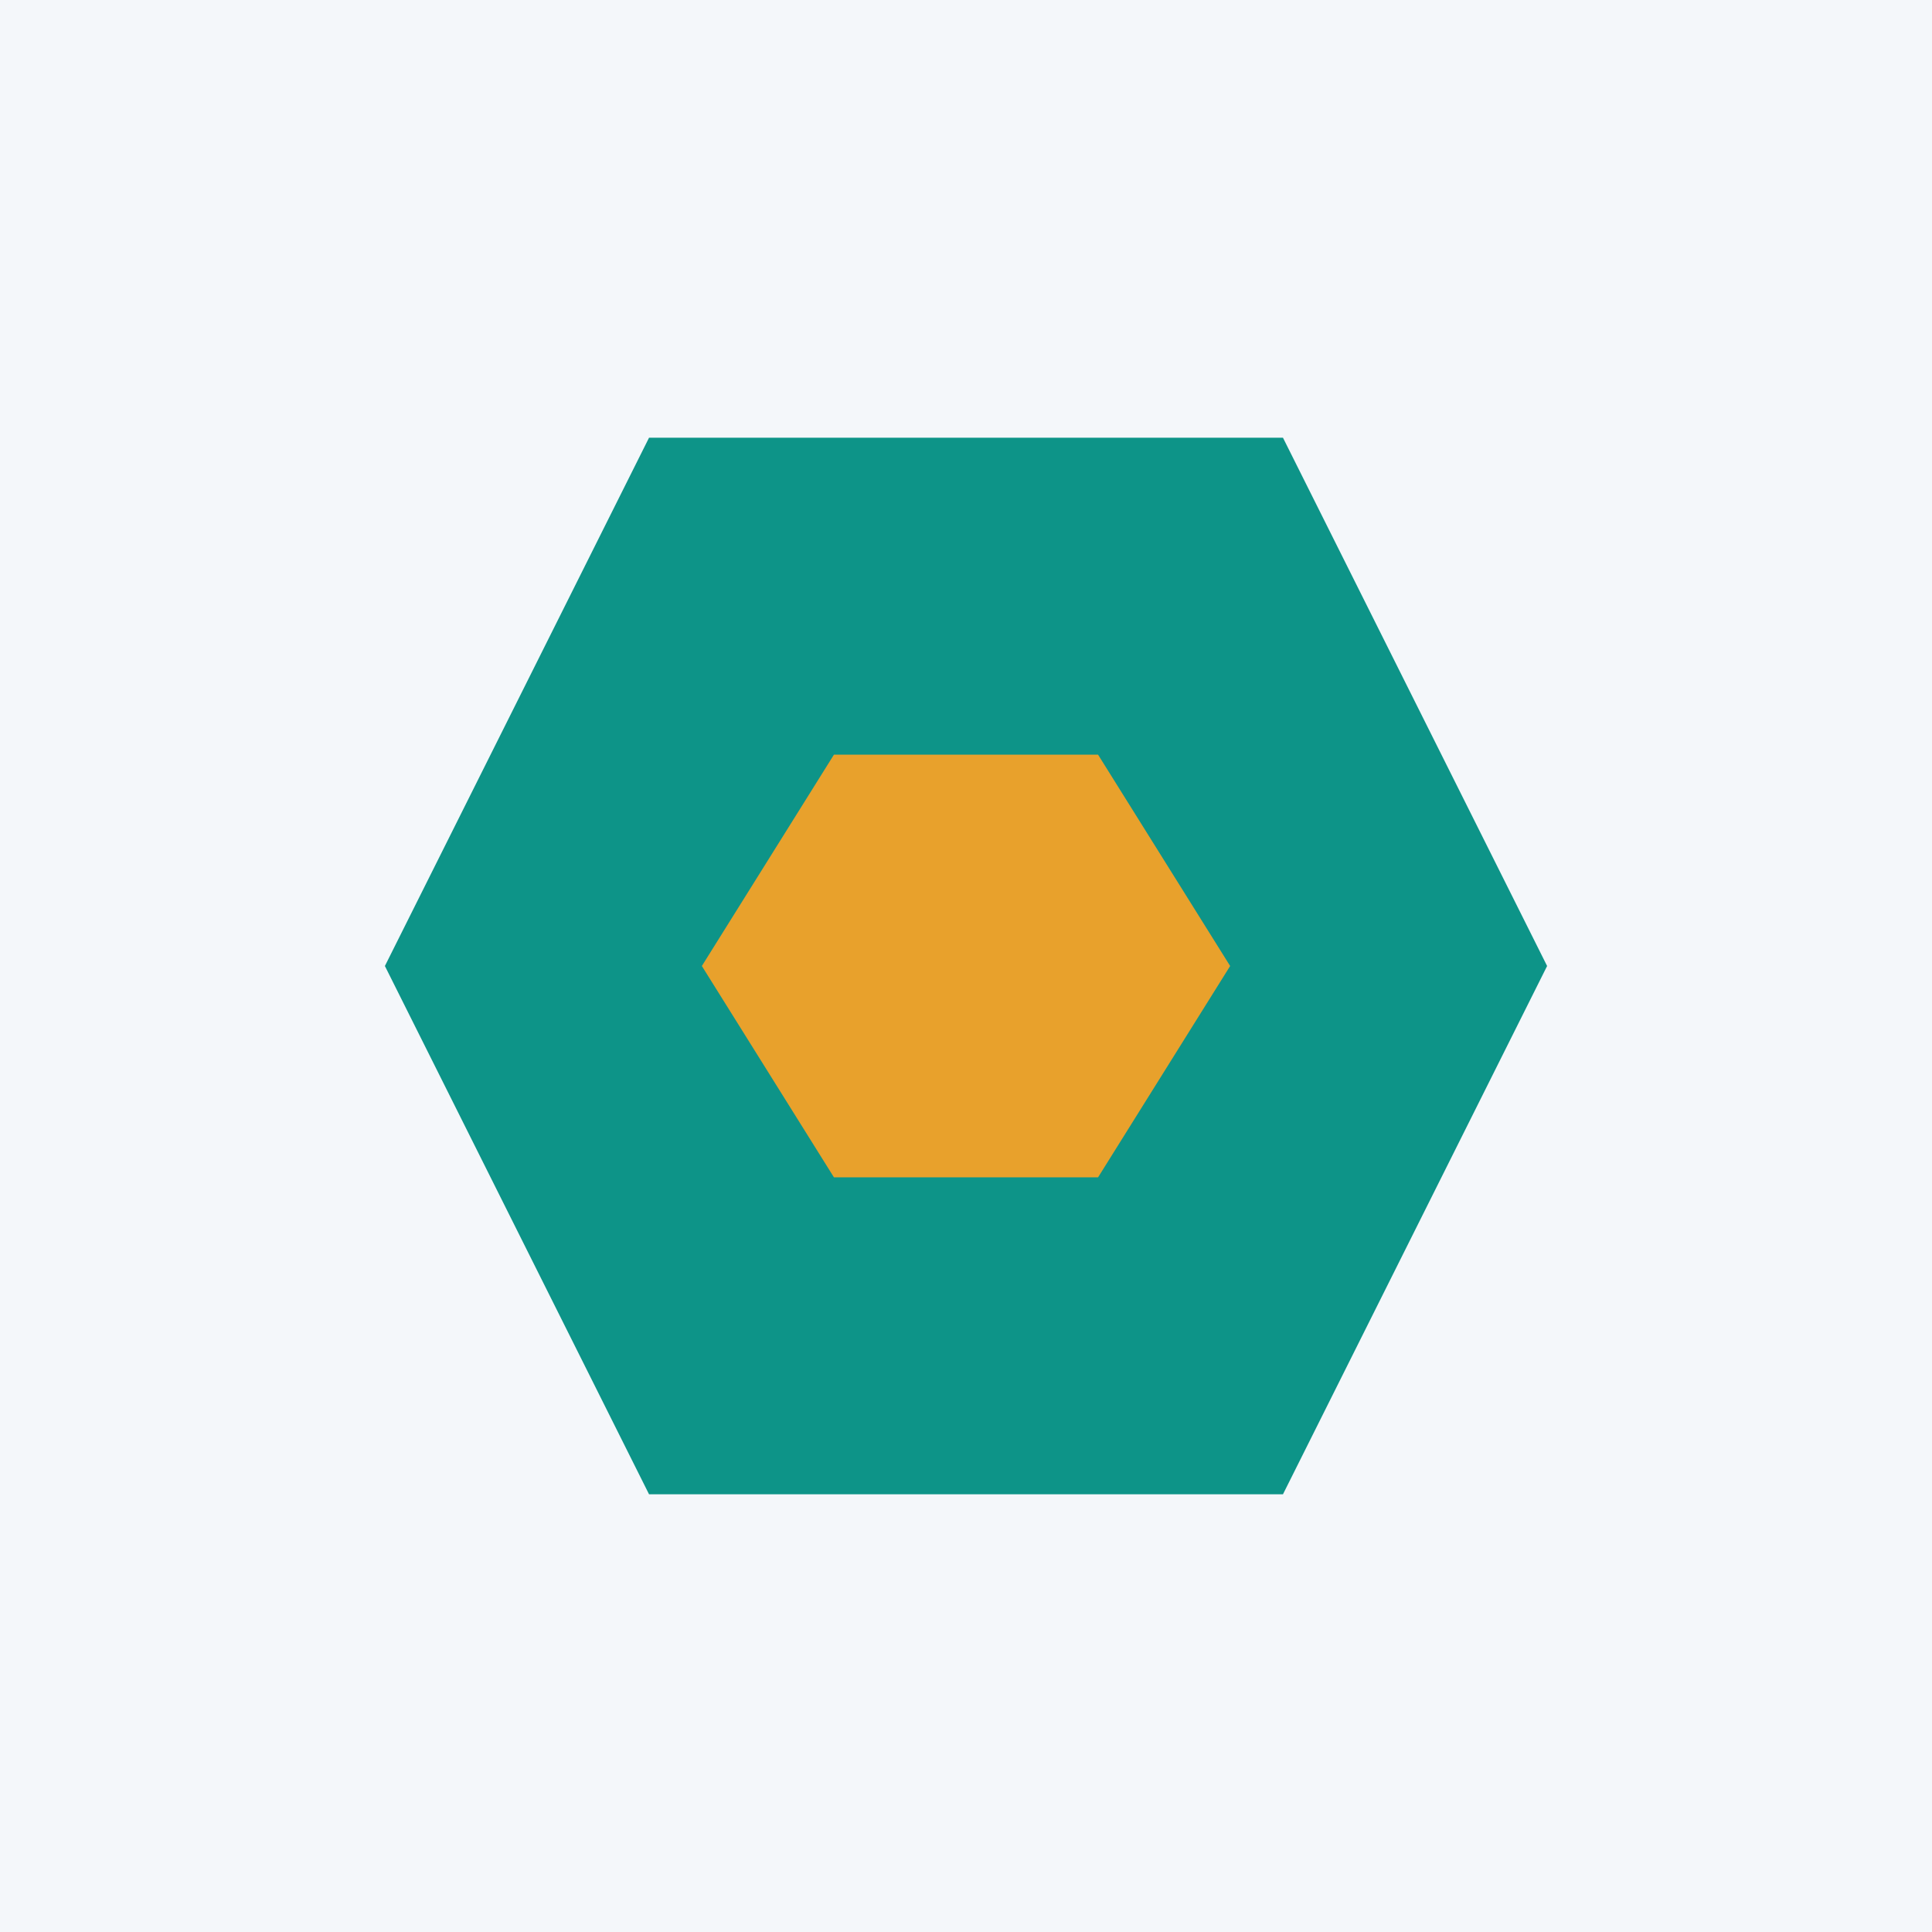
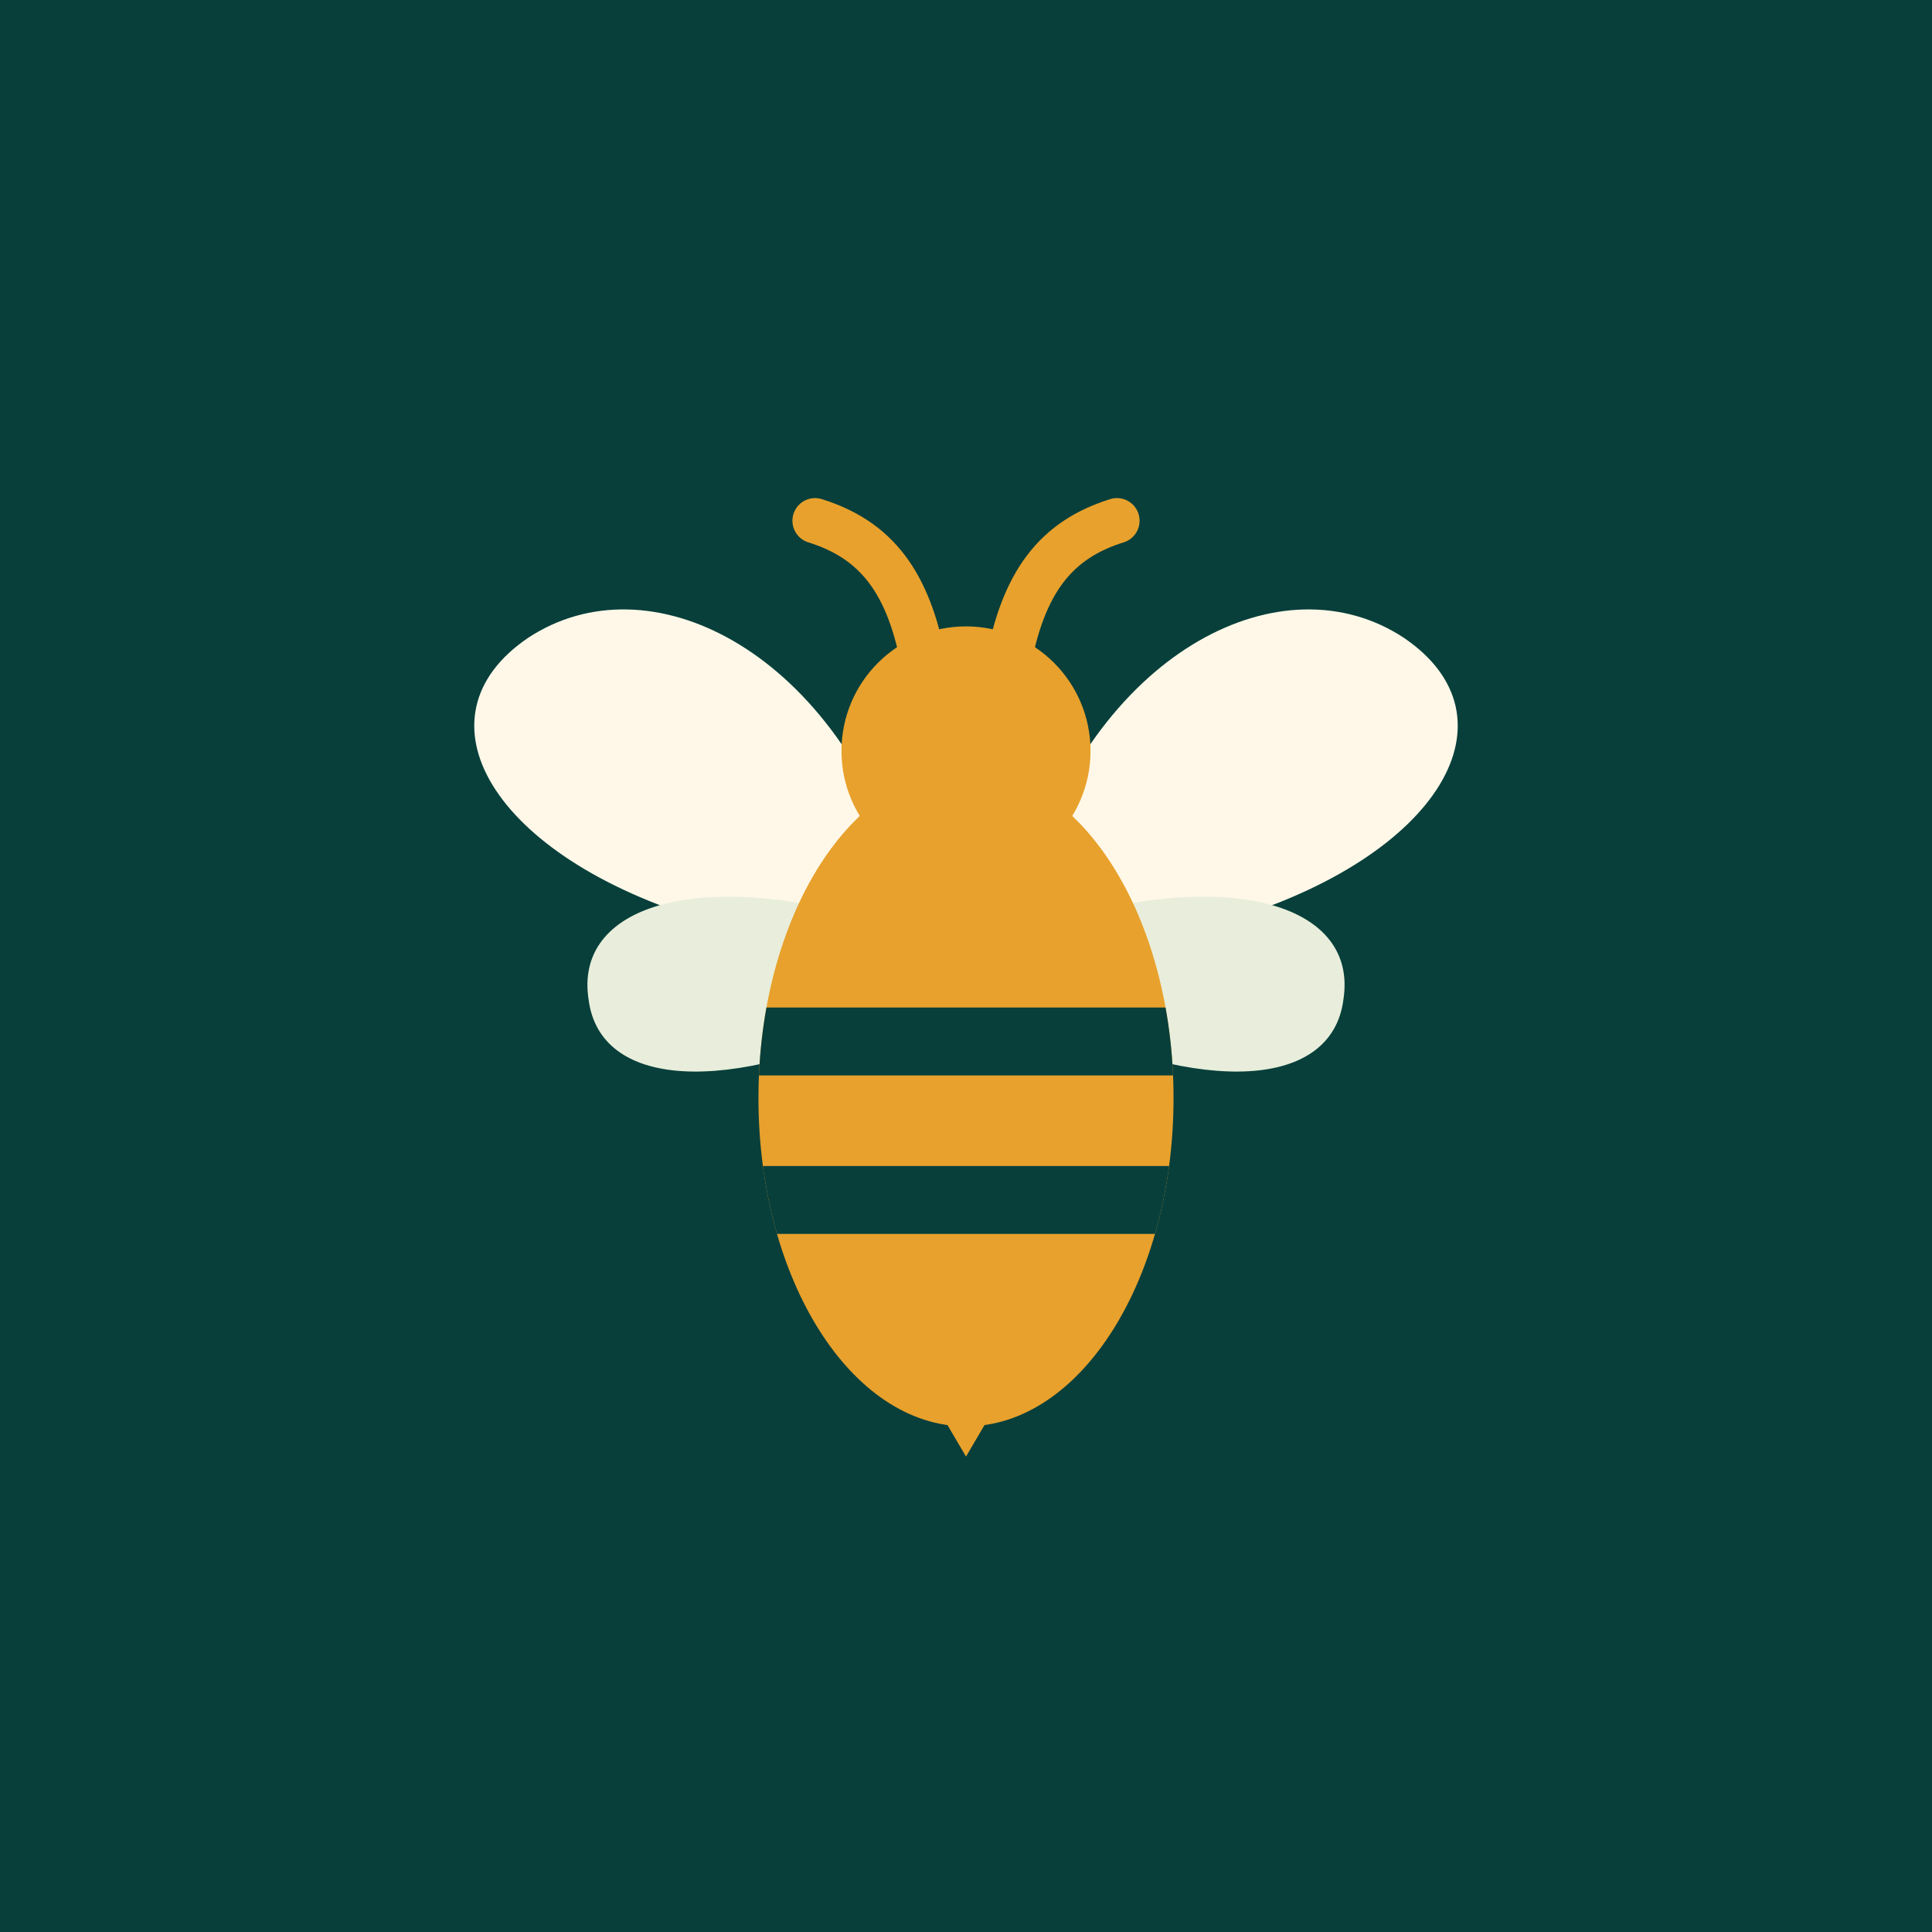
<svg xmlns="http://www.w3.org/2000/svg" width="512" height="512" viewBox="0 0 512 512" role="img" aria-label="Steadybee">
-   <rect width="512" height="512" fill="#f4f7fa" />
-   <g transform="translate(88 88) scale(14)">
-     <polygon points="6,2 18,2 23,12 18,22 6,22 1,12" fill="#0d9488" />
-     <polygon points="9.5,8 14.5,8 17,12 14.5,16 9.5,16 7,12" fill="#e8a12c" />
+   <defs>
+     <clipPath id="body">
+       <ellipse cx="256" cy="291" rx="55" ry="87" />
+     </clipPath>
+   </defs>
+   <rect width="512" height="512" fill="#083f3b" />
+   <path d="M239 230 C220 172 172 148 140 169 C109 190 130 227 187 244 L237 255Z" fill="#fff8e8" />
+   <path d="M273 230 C292 172 340 148 372 169 C403 190 382 227 325 244 L275 255Z" fill="#fff8e8" />
+   <path d="M232 244 C185 230 152 240 156 265 C159 288 192 291 238 269Z" fill="#e8eedb" />
+   <path d="M280 244 C327 230 360 240 356 265 C353 288 320 291 274 269Z" fill="#e8eedb" />
+   <path d="M245 177 C241 154 232 143 216 138 M267 177 C271 154 280 143 296 138" fill="none" stroke="#e8a12c" stroke-width="12" stroke-linecap="round" />
+   <path d="M246 369 L256 386 L266 369Z" fill="#e8a12c" />
+   <ellipse cx="256" cy="291" rx="55" ry="87" fill="#e8a12c" />
+   <g clip-path="url(#body)" fill="#083f3b">
+     <rect x="192" y="267" width="128" height="18" />
+     <rect x="192" y="309" width="128" height="18" />
  </g>
+   <circle cx="256" cy="199" r="33" fill="#e8a12c" />
</svg>
